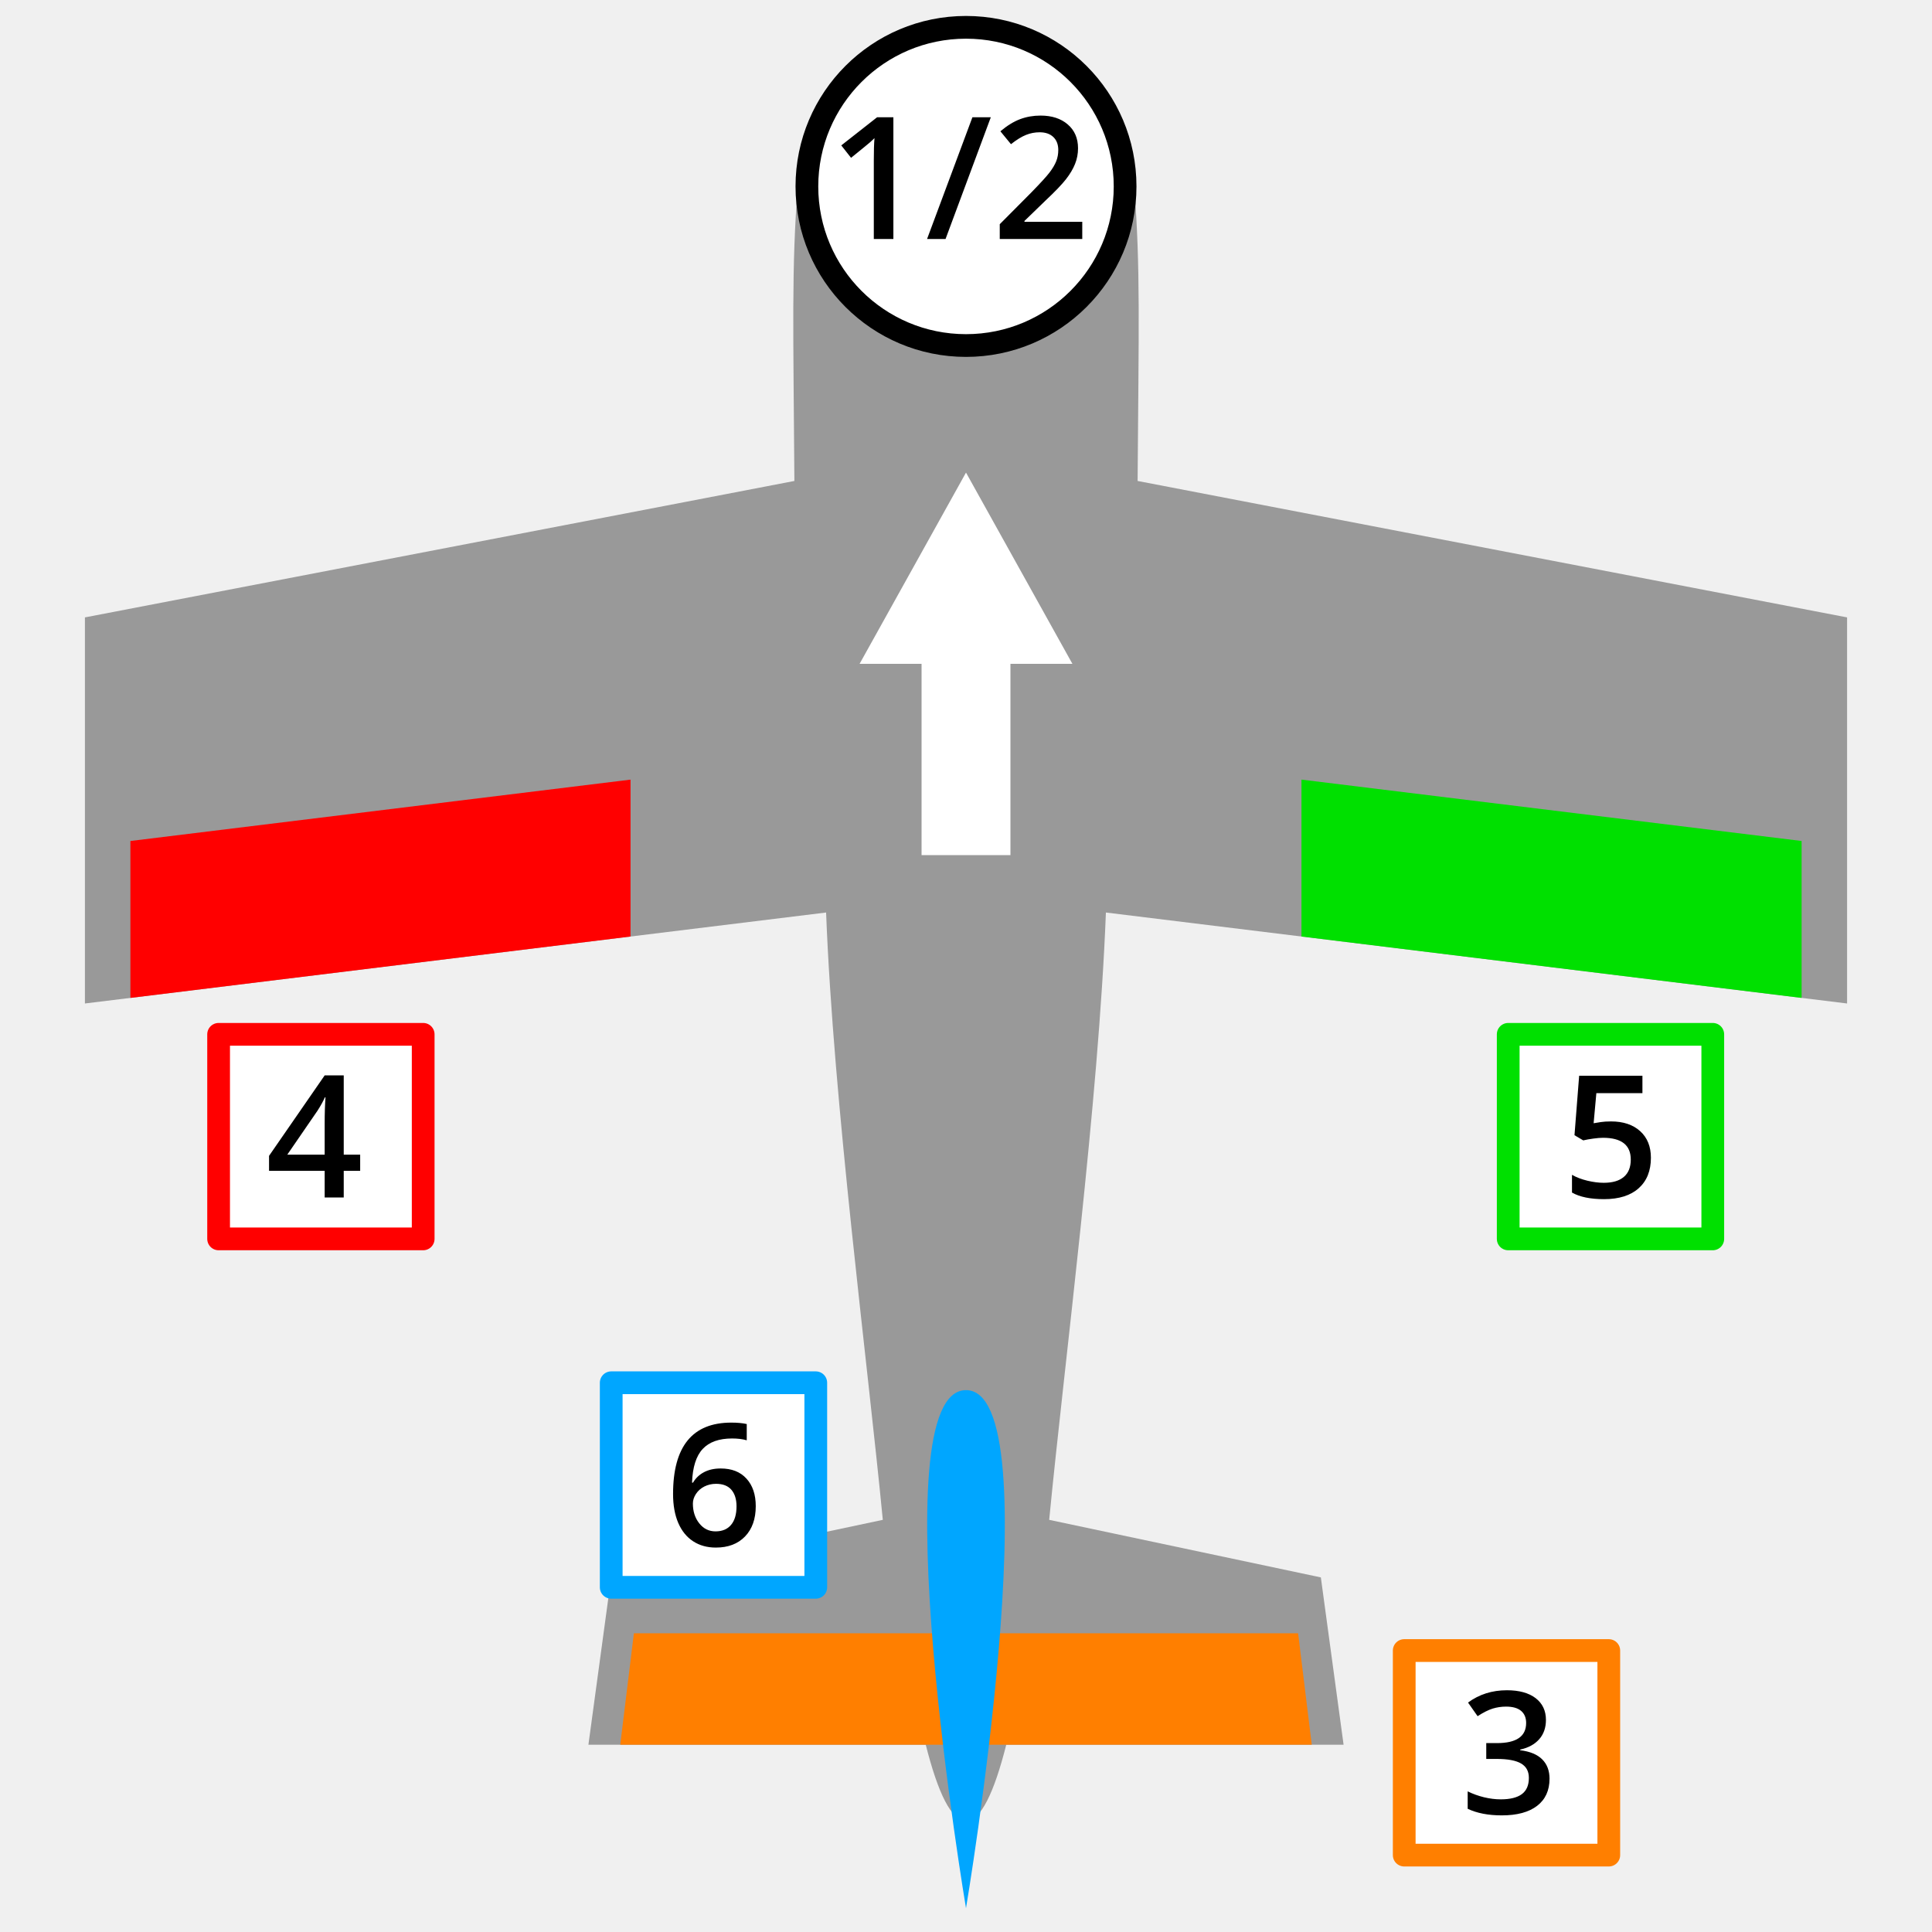
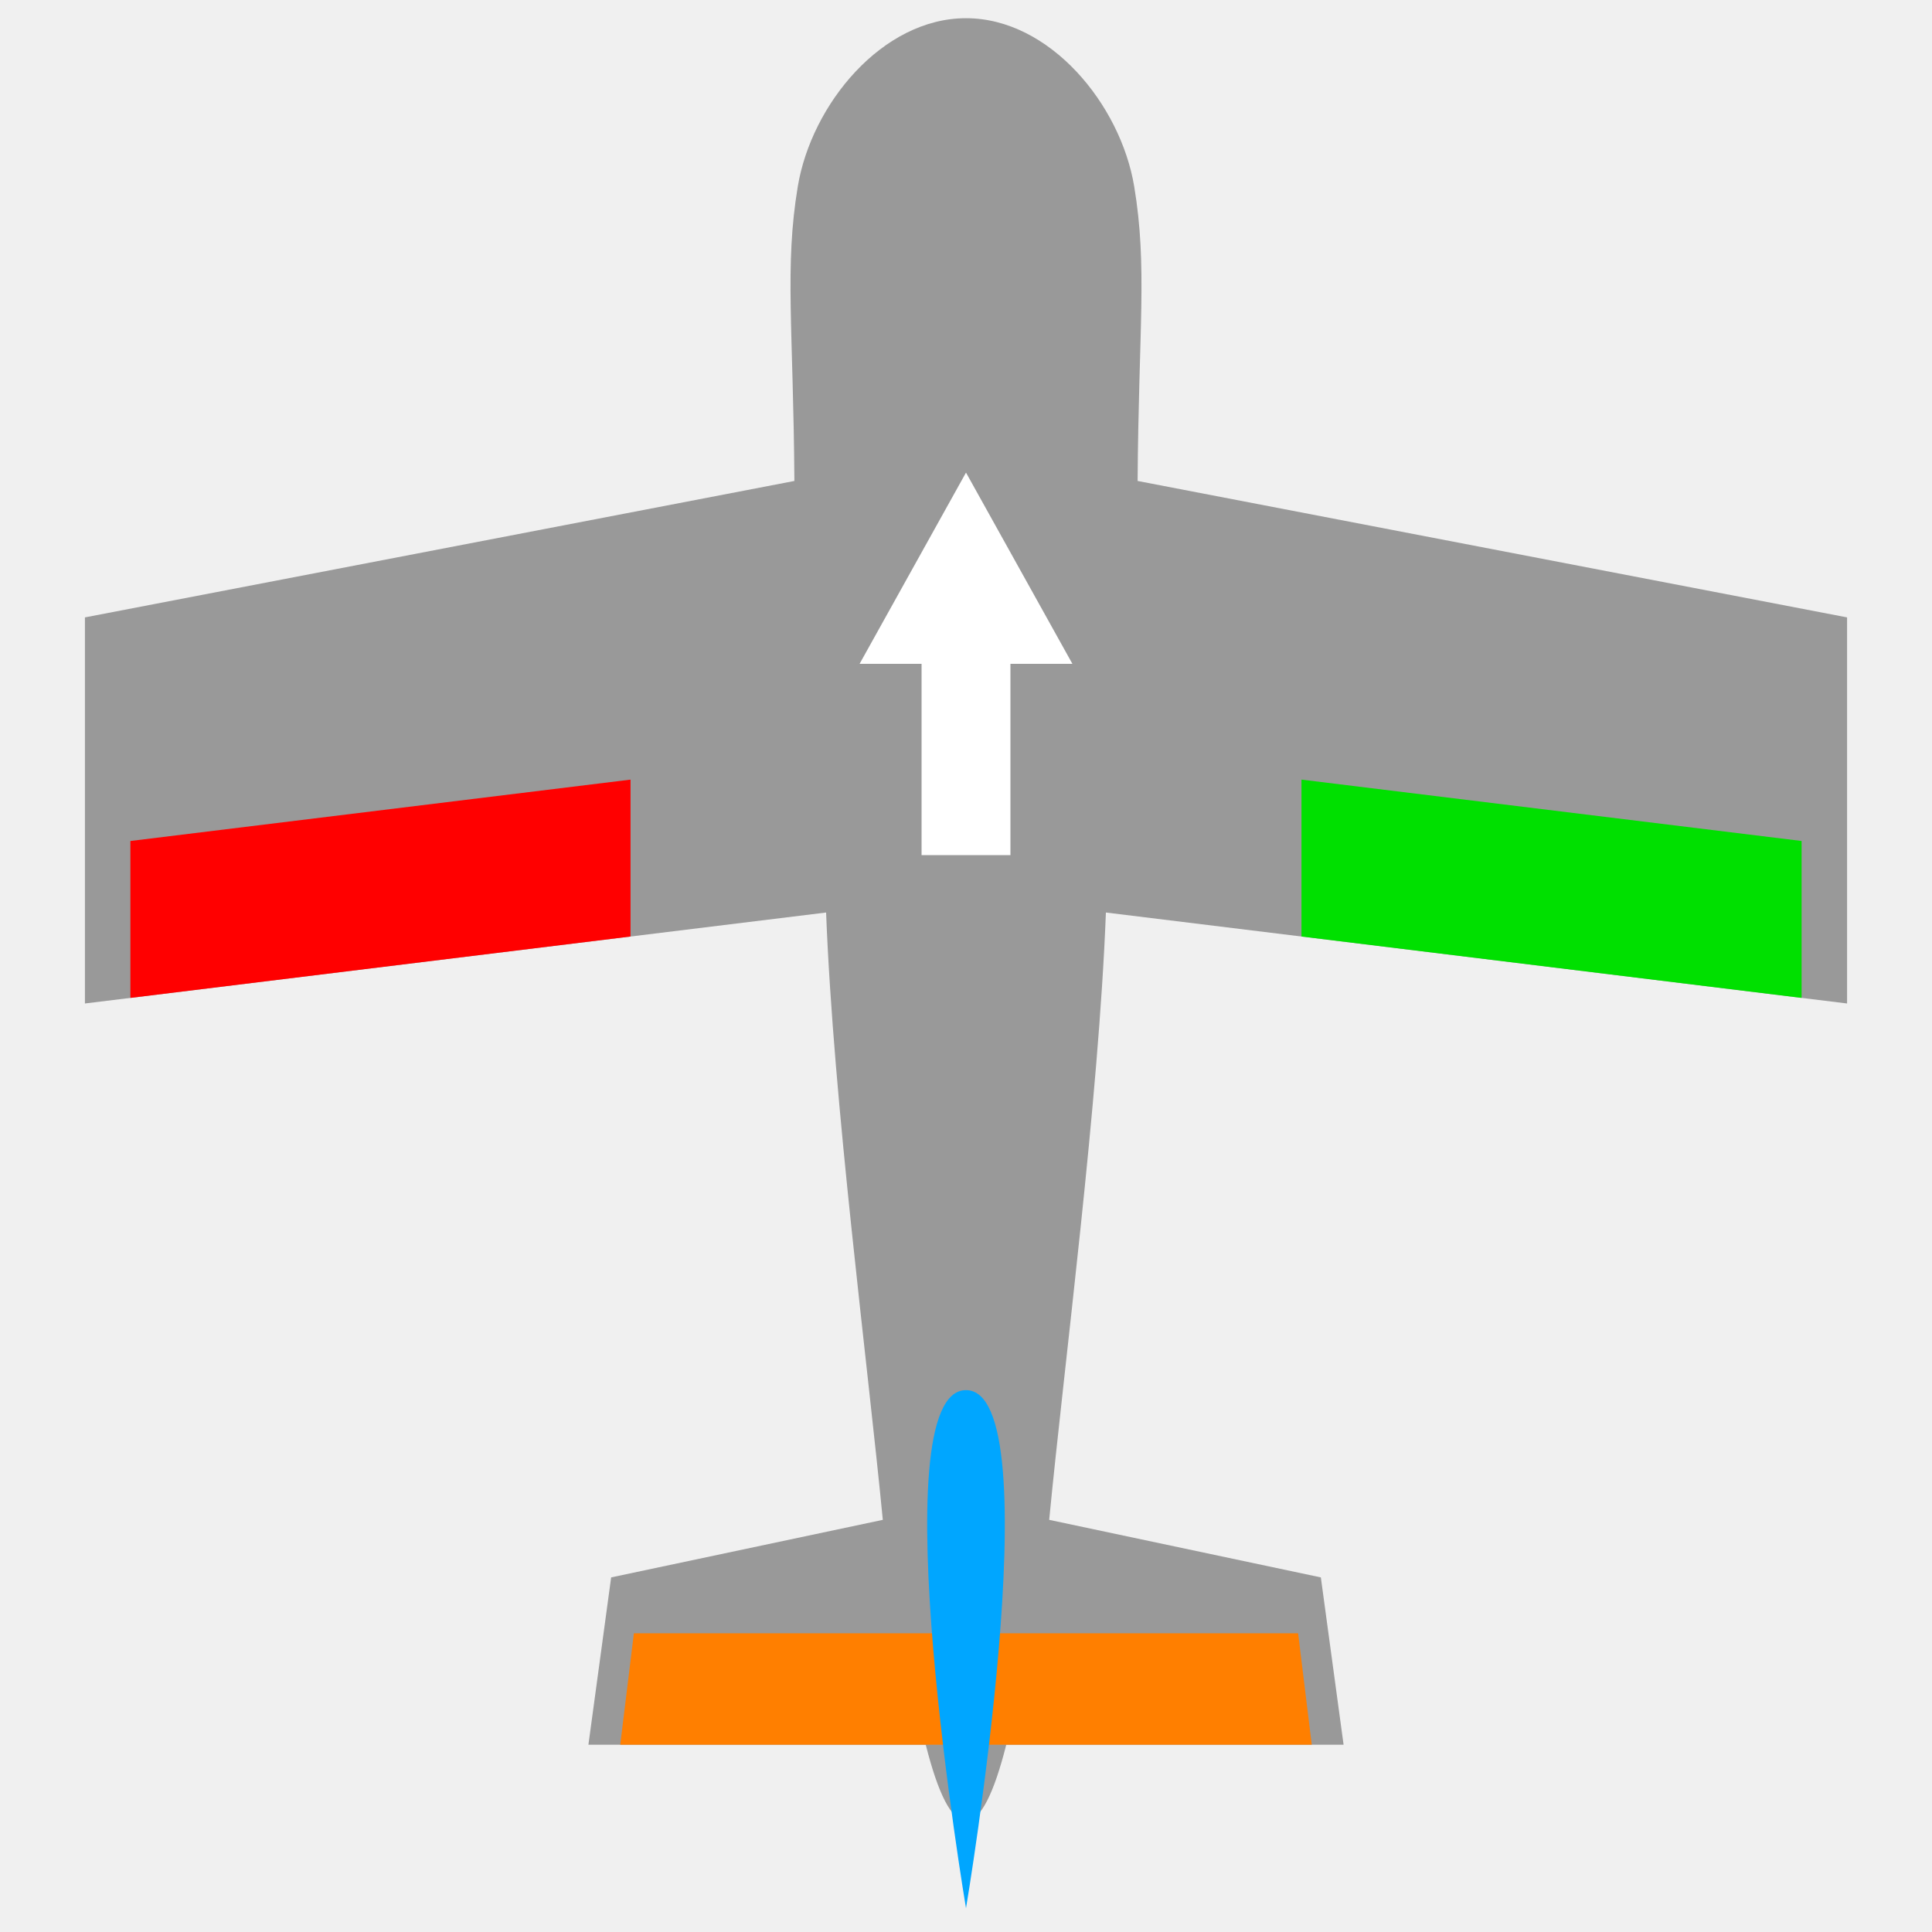
<svg xmlns="http://www.w3.org/2000/svg" xml:space="preserve" width="850px" height="850px" version="1.1" style="shape-rendering:geometricPrecision; text-rendering:geometricPrecision; image-rendering:optimizeQuality; fill-rule:evenodd; clip-rule:evenodd" viewBox="0 0 850 850">
  <defs>
    <style type="text/css">
   
-     .str0 {stroke:black;stroke-width:10;stroke-linecap:round;stroke-linejoin:round;stroke-miterlimit:22.926}
-     .str1 {stroke:#00A6FF;stroke-width:10;stroke-linecap:round;stroke-linejoin:round;stroke-miterlimit:22.926}
-     .str3 {stroke:#00E000;stroke-width:10;stroke-linecap:round;stroke-linejoin:round;stroke-miterlimit:22.926}
-     .str2 {stroke:red;stroke-width:10;stroke-linecap:round;stroke-linejoin:round;stroke-miterlimit:22.926}
-     .str4 {stroke:#FF7F00;stroke-width:10;stroke-linecap:round;stroke-linejoin:round;stroke-miterlimit:22.926}
-     .fil4 {fill:#00A6FF}
+     .fil3 {fill:#00A6FF}
    .fil1 {fill:#00E000}
    .fil0 {fill:#999999}
-     .fil6 {fill:red}
-     .fil3 {fill:#FF7F00}
-     .fil2 {fill:white}
-     .fil5 {fill:black;fill-rule:nonzero}
-     .fil7 {fill:white;fill-rule:nonzero}
+     .fil4 {fill:red}
+     .fil2 {fill:#FF7F00}
+     .fil5 {fill:white;fill-rule:nonzero}
   
  </style>
  </defs>
  <g id="Layer_x0020_1">
-     <path class="fil0" d="M258.88 767.6l148.41 0c5.38,21.31 11.3,33.52 17.71,33.52 6.41,0 12.33,-12.21 17.71,-33.52l148.41 0 -10 -73.61 -119.52 -25.32c6.72,-69.54 21.76,-183.85 24.95,-267.2l326.09 40.02 0 -169.86 -312.14 -60.03c0.45,-66.81 1.32,-93.85 -1.5,-129.58 -11.36,45.38 -37.14,69.99 -74,69.99 -36.86,0 -65.43,-27.83 -74,-69.99 -2.82,35.73 -1.95,62.77 -1.5,129.58l-312.14 60.03 0 169.86 326.09 -40.02c3.19,83.35 18.23,197.66 24.95,267.2l-119.52 25.32 -10 73.61z" />
+     <path class="fil0" d="M258.88 767.6l148.41 0c5.38,21.31 11.3,33.52 17.71,33.52 6.41,0 12.33,-12.21 17.71,-33.52l148.41 0 -10 -73.61 -119.52 -25.32c6.72,-69.54 21.76,-183.85 24.95,-267.2l326.09 40.02 0 -169.86 -312.14 -60.03c0.45,-66.81 4.39,-94.22 -1.5,-129.58 -6.01,-36.11 -37.14,-74.01 -74,-74.01 -36.86,0 -67.99,37.9 -74,74.01 -5.89,35.36 -1.95,62.77 -1.5,129.58l-312.14 60.03 0 169.86 326.09 -40.02c3.19,83.35 18.23,197.66 24.95,267.2l-119.52 25.32 -10 73.61z" />
    <polygon class="fil1" points="572.59,412.03 792.63,439.04 792.63,370 572.59,343 " />
-     <circle class="fil2 str0" cx="425" cy="82.02" r="70" />
-     <polygon class="fil3" points="272.88,767.6 577.12,767.6 571.12,718.58 278.88,718.58 " />
-     <path class="fil4" d="M425 839.54c0,0 -38.43,-227.94 0,-227.94 38.43,0 0,227.94 0,227.94z" />
-     <path class="fil5" d="M393.05 105.15l-8.61 0 0 -34.58c0,-4.12 0.09,-7.4 0.3,-9.81 -0.57,0.57 -1.26,1.23 -2.08,1.94 -0.81,0.71 -3.55,2.95 -8.23,6.73l-4.31 -5.46 15.75 -12.37 7.18 0 0 53.55z" />
-     <polygon id="_1" class="fil5" points="435.91,51.6 416,105.15 407.87,105.15 427.82,51.6 " />
-     <path id="_2" class="fil5" d="M476.15 105.15l-36.3 0 0 -6.51 13.81 -13.89c4.08,-4.18 6.78,-7.13 8.11,-8.88 1.33,-1.75 2.3,-3.38 2.92,-4.92 0.61,-1.54 0.91,-3.19 0.91,-4.95 0,-2.42 -0.73,-4.33 -2.18,-5.72 -1.45,-1.38 -3.46,-2.08 -6.02,-2.08 -2.05,0 -4.04,0.37 -5.96,1.14 -1.92,0.75 -4.13,2.12 -6.66,4.09l-4.65 -5.67c2.99,-2.51 5.88,-4.29 8.69,-5.34 2.82,-1.05 5.8,-1.57 8.98,-1.57 4.97,0 8.97,1.3 11.97,3.9 3.02,2.6 4.52,6.1 4.52,10.48 0,2.43 -0.44,4.72 -1.31,6.89 -0.87,2.18 -2.19,4.42 -3.99,6.73 -1.8,2.3 -4.78,5.42 -8.97,9.35l-9.3 9.01 0 0.36 25.43 0 0 7.58z" />
-     <rect class="fil2 str1" x="268.91" y="608.35" width="90" height="90" />
-     <path class="fil5" d="M296.12 657.32c0,-20.95 8.53,-31.43 25.6,-31.43 2.69,0 4.97,0.21 6.82,0.63l0 7.15c-1.85,-0.54 -4,-0.8 -6.45,-0.8 -5.74,0 -10.05,1.53 -12.93,4.61 -2.89,3.09 -4.45,8.02 -4.69,14.81l0.44 0c1.15,-1.97 2.76,-3.51 4.84,-4.6 2.07,-1.09 4.51,-1.62 7.32,-1.62 4.87,0 8.64,1.48 11.35,4.47 2.72,2.98 4.08,7.01 4.08,12.11 0,5.63 -1.58,10.07 -4.71,13.33 -3.14,3.26 -7.42,4.89 -12.84,4.89 -3.84,0 -7.18,-0.93 -10,-2.77 -2.84,-1.85 -5.01,-4.53 -6.54,-8.06 -1.52,-3.52 -2.29,-7.77 -2.29,-12.72zm18.68 16.42c2.96,0 5.24,-0.95 6.84,-2.86 1.6,-1.9 2.4,-4.63 2.4,-8.16 0,-3.09 -0.75,-5.5 -2.25,-7.27 -1.52,-1.76 -3.77,-2.63 -6.77,-2.63 -1.86,0 -3.57,0.4 -5.13,1.18 -1.57,0.8 -2.79,1.89 -3.7,3.27 -0.9,1.38 -1.35,2.78 -1.35,4.23 0,3.44 0.93,6.35 2.8,8.7 1.87,2.37 4.26,3.54 7.16,3.54z" />
-     <rect class="fil2 str2" x="96.18" y="455.06" width="90" height="90" />
-     <path class="fil5" d="M158.46 515.13l-7.23 0 0 11.7 -8.39 0 0 -11.7 -24.47 0 0 -6.61 24.47 -35.39 8.39 0 0 34.88 7.23 0 0 7.12zm-15.62 -7.12l0 -13.45c0,-4.79 0.13,-8.7 0.37,-11.76l-0.29 0c-0.69,1.61 -1.76,3.57 -3.23,5.86l-13.3 19.35 16.45 0z" />
-     <rect class="fil2 str3" x="663.55" y="455.06" width="90" height="90" />
-     <path class="fil5" d="M708.78 493.38c5.4,0 9.68,1.43 12.83,4.29 3.15,2.86 4.72,6.76 4.72,11.7 0,5.71 -1.78,10.18 -5.36,13.39 -3.57,3.21 -8.66,4.82 -15.26,4.82 -5.98,0 -10.69,-0.96 -14.1,-2.9l0 -7.81c1.97,1.13 4.25,1.99 6.81,2.6 2.56,0.61 4.95,0.91 7.15,0.91 3.88,0 6.84,-0.86 8.86,-2.6 2.03,-1.72 3.04,-4.26 3.04,-7.61 0,-6.39 -4.07,-9.59 -12.24,-9.59 -1.15,0 -2.56,0.12 -4.25,0.35 -1.68,0.23 -3.16,0.49 -4.42,0.79l-3.85 -2.27 2.05 -26.17 27.84 0 0 7.65 -20.27 0 -1.2 13.25c0.85,-0.13 1.89,-0.31 3.13,-0.51 1.24,-0.19 2.75,-0.29 4.52,-0.29z" />
-     <rect class="fil2 str4" x="617.8" y="726.17" width="90" height="90" />
-     <path class="fil5" d="M680.15 756.7c0,3.4 -0.98,6.23 -2.96,8.48 -1.99,2.26 -4.76,3.77 -8.36,4.56l0 0.29c4.3,0.53 7.52,1.87 9.67,4.01 2.15,2.14 3.23,4.99 3.23,8.52 0,5.15 -1.83,9.14 -5.46,11.93 -3.64,2.8 -8.82,4.2 -15.53,4.2 -5.94,0 -10.95,-0.96 -15.02,-2.9l0 -7.66c2.27,1.12 4.67,1.98 7.21,2.6 2.55,0.61 4.98,0.91 7.34,0.91 4.15,0 7.24,-0.78 9.3,-2.31 2.05,-1.54 3.07,-3.92 3.07,-7.14 0,-2.86 -1.12,-4.96 -3.4,-6.31 -2.27,-1.34 -5.84,-2.02 -10.7,-2.02l-4.65 0 0 -6.97 4.73 0c8.55,0 12.82,-2.95 12.82,-8.86 0,-2.3 -0.75,-4.08 -2.24,-5.33 -1.48,-1.24 -3.68,-1.86 -6.6,-1.86 -2.02,0 -3.97,0.29 -5.86,0.86 -1.87,0.58 -4.1,1.69 -6.66,3.35l-4.21 -6c4.9,-3.61 10.61,-5.41 17.1,-5.41 5.4,0 9.61,1.16 12.64,3.47 3.03,2.33 4.54,5.52 4.54,9.59z" />
-     <polygon class="fil6" points="57.37,439.04 277.41,412.03 277.41,343 57.37,370 " />
-     <path class="fil7" d="M405.45 376.22l0 -84.15 -27.27 0 46.82 -84.15 46.82 84.15 -27.27 0 0 84.15 -39.1 0zm0 -42.08m-13.64 -42.07m9.78 -42.08m46.82 0m9.77 42.08m-13.63 42.07m-19.55 42.08" />
+     <polygon class="fil2" points="272.88,767.6 577.12,767.6 571.12,718.58 278.88,718.58 " />
+     <path class="fil3" d="M425 839.54c0,0 -38.43,-227.94 0,-227.94 38.43,0 0,227.94 0,227.94z" />
+     <polygon class="fil4" points="57.37,439.04 277.41,412.03 277.41,343 57.37,370 " />
+     <path class="fil5" d="M405.45 376.22l0 -84.15 -27.27 0 46.82 -84.15 46.82 84.15 -27.27 0 0 84.15 -39.1 0zm0 -42.08m-13.64 -42.07m9.78 -42.08m46.82 0m9.77 42.08m-13.63 42.07m-19.55 42.08" />
  </g>
</svg>
